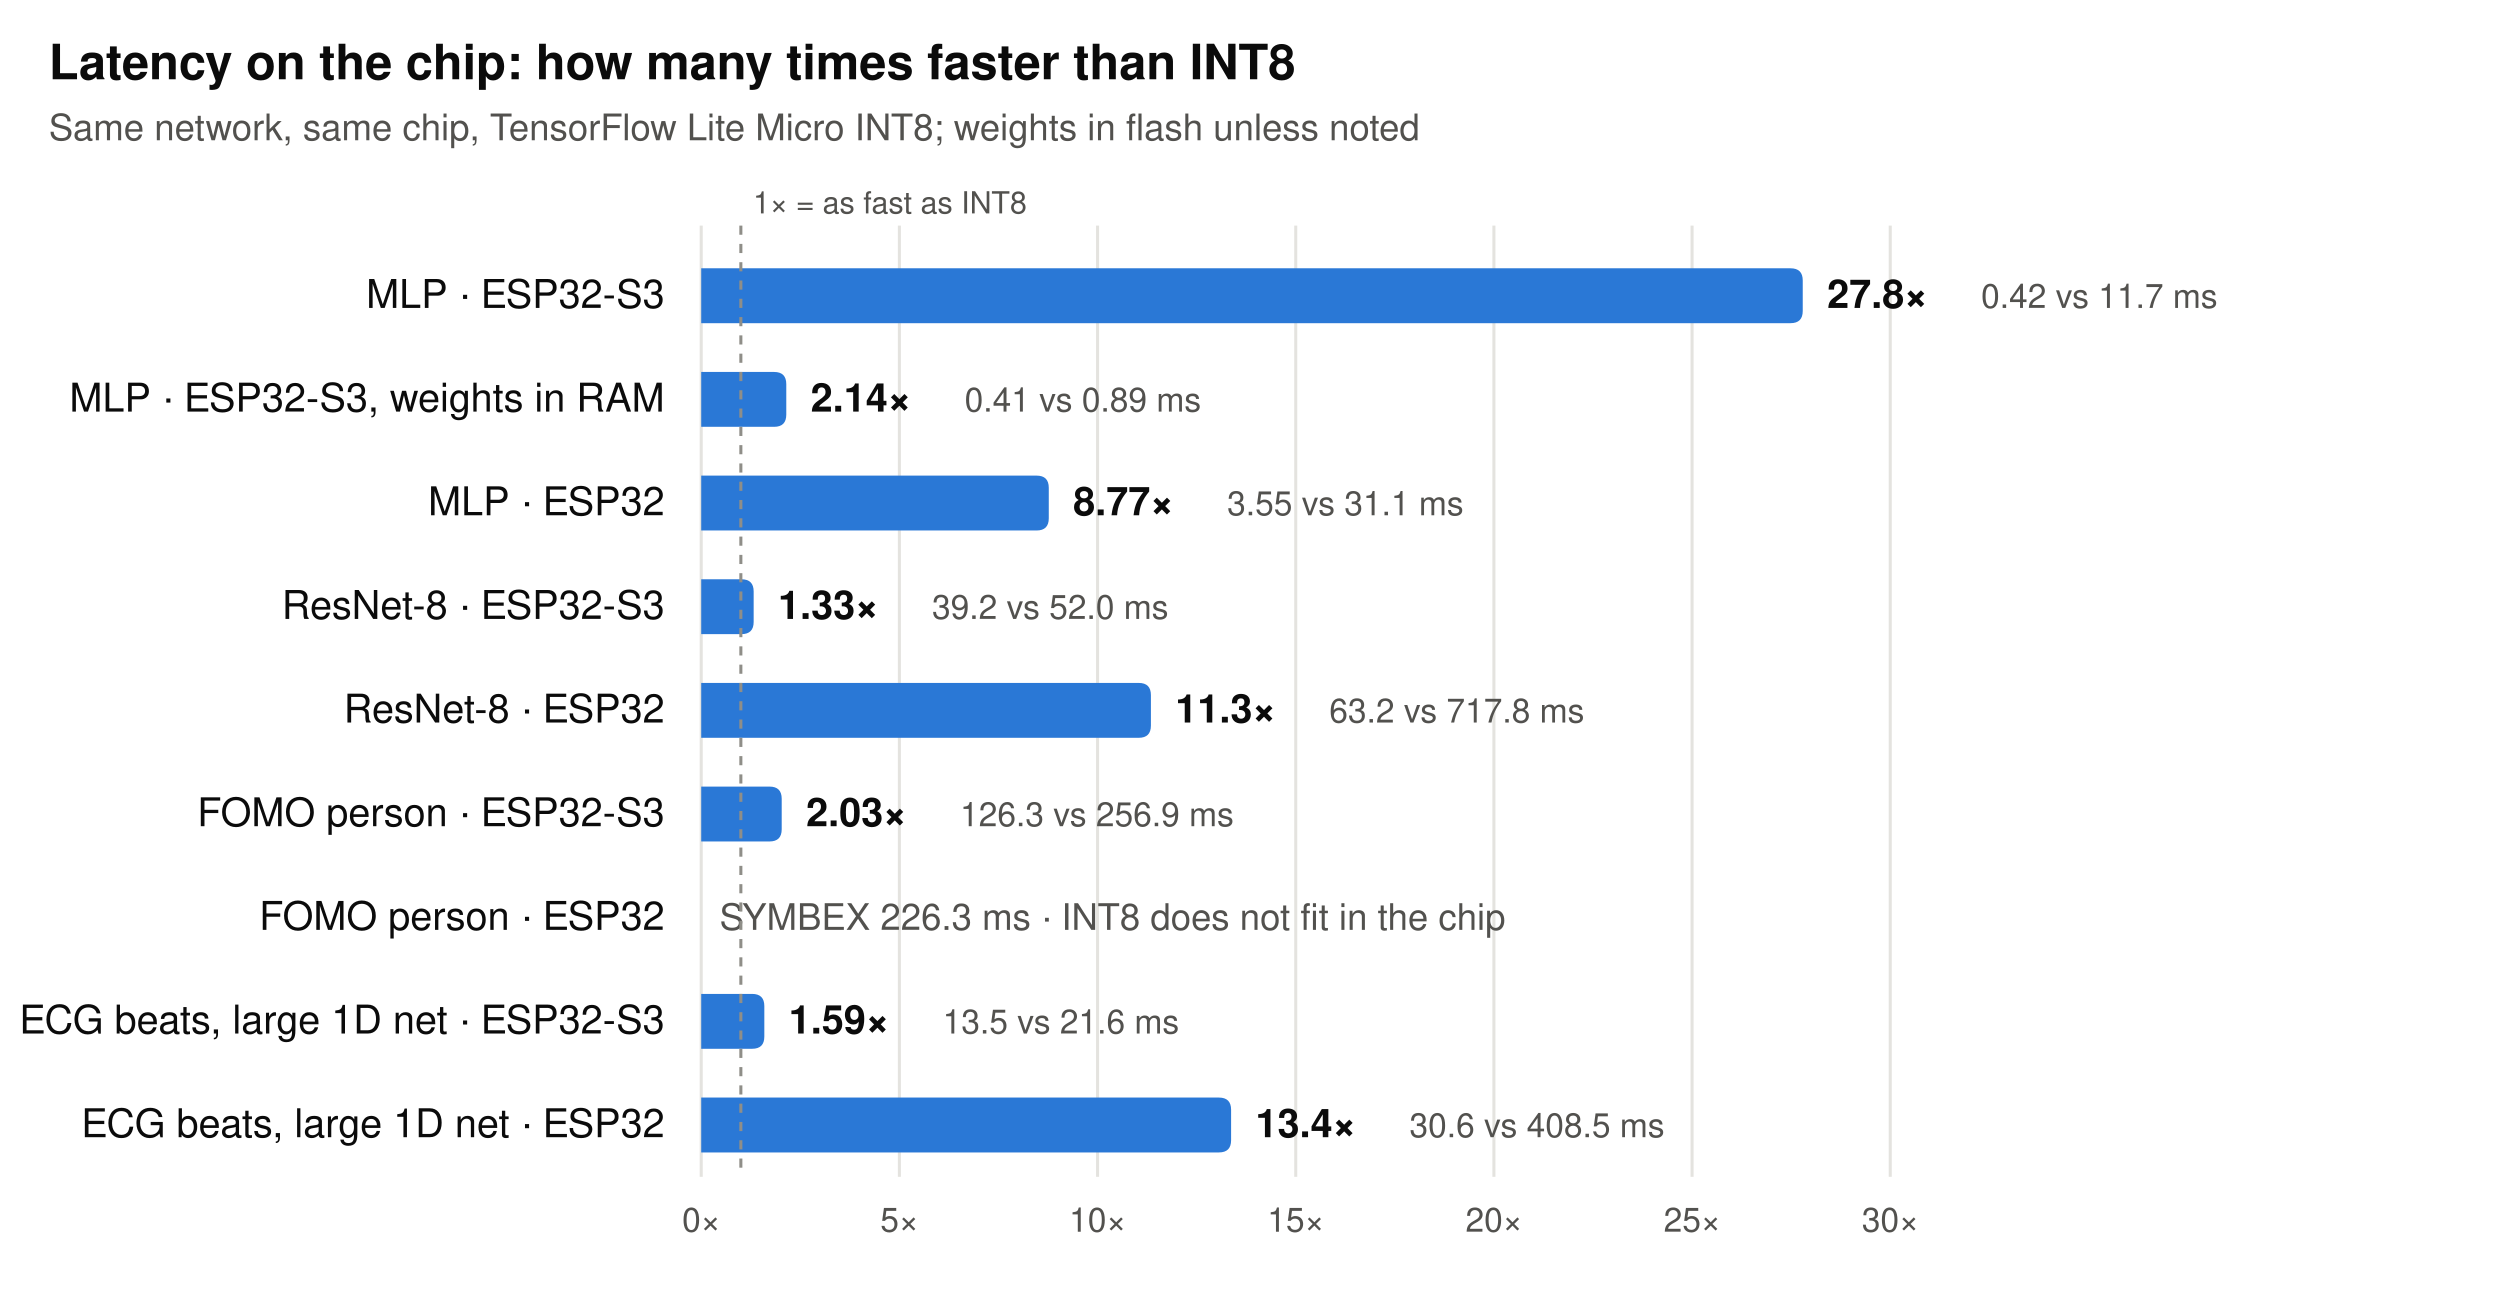
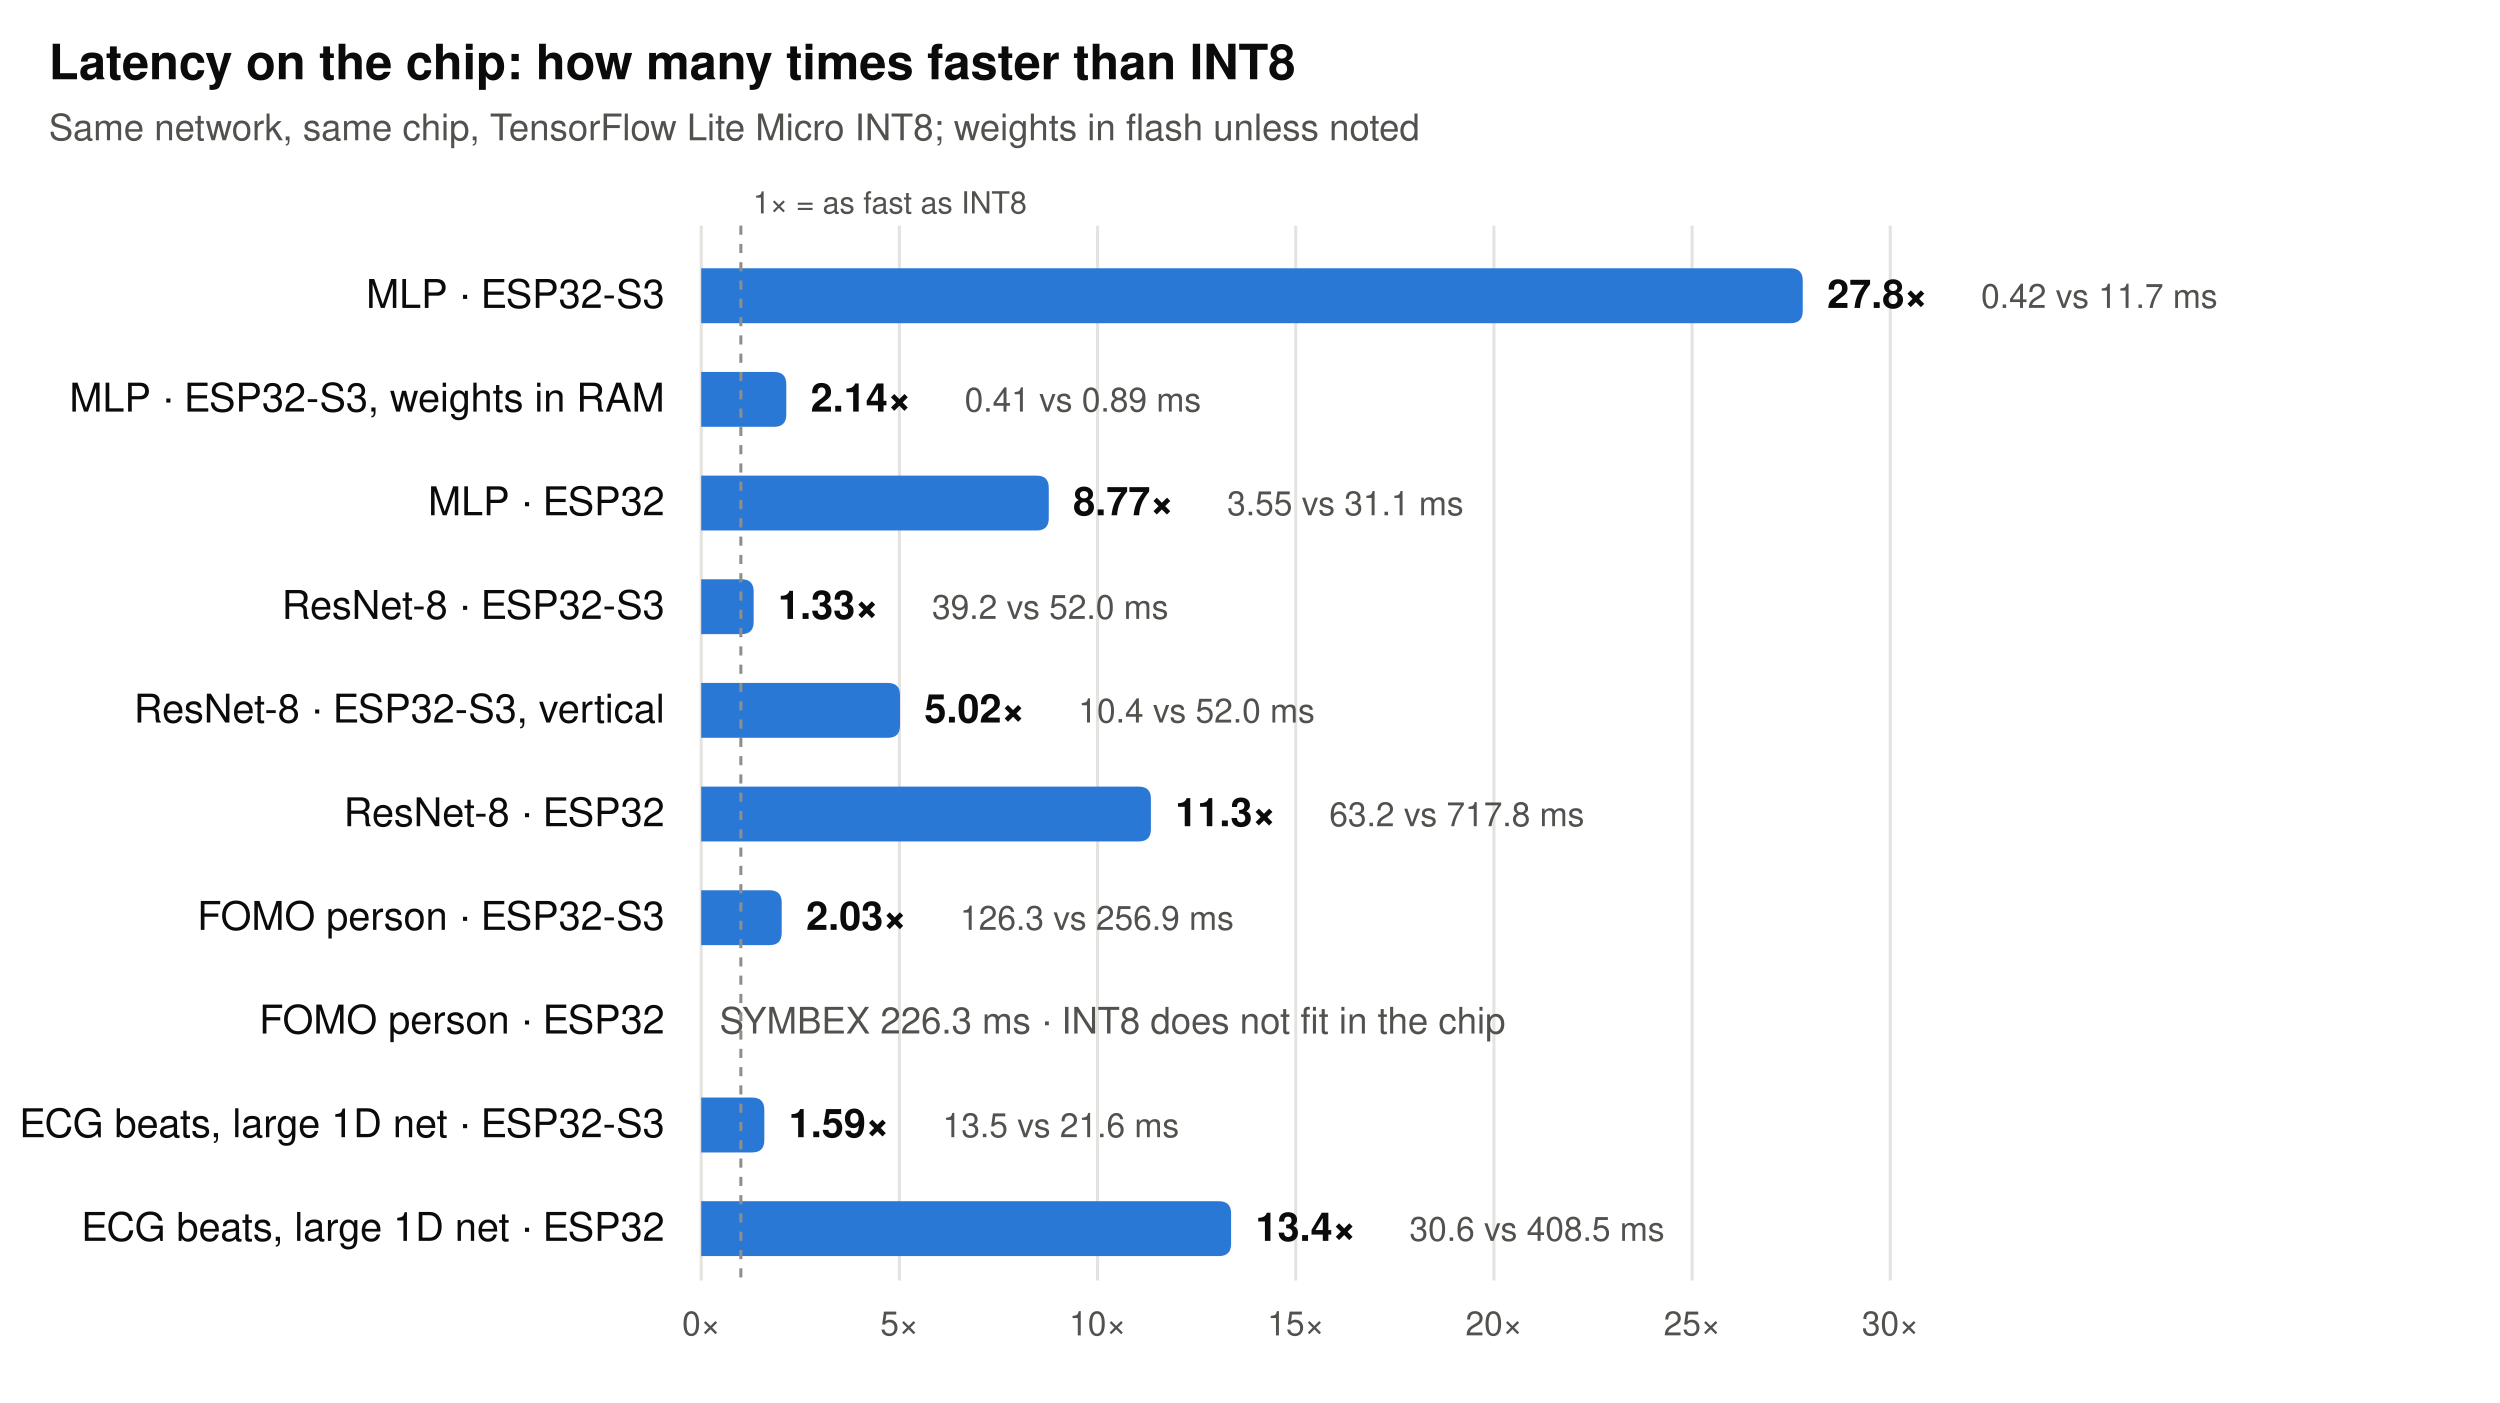
- <svg xmlns="http://www.w3.org/2000/svg" width="820" height="426" viewBox="0 0 820 426" font-family="-apple-system, 'Segoe UI', Helvetica, Arial, sans-serif" role="img">
+ <svg xmlns="http://www.w3.org/2000/svg" width="820" height="460" viewBox="0 0 820 460" font-family="-apple-system, 'Segoe UI', Helvetica, Arial, sans-serif" role="img">
  <text x="16.0" y="26.0" fill="#0b0b0b" font-size="16" text-anchor="start" font-weight="bold">Latency on the chip: how many times faster than INT8</text>
  <text x="16.0" y="46.0" fill="#52514e" font-size="12" text-anchor="start" font-weight="normal">Same network, same chip, TensorFlow Lite Micro INT8; weights in flash unless noted</text>
-   <line x1="230.0" y1="74" x2="230.0" y2="386" stroke="#e4e3df" />
-   <text x="230.0" y="404.0" fill="#52514e" font-size="11" text-anchor="middle" font-weight="normal">0×</text>
-   <line x1="295.0" y1="74" x2="295.0" y2="386" stroke="#e4e3df" />
-   <text x="295.0" y="404.0" fill="#52514e" font-size="11" text-anchor="middle" font-weight="normal">5×</text>
-   <line x1="360.0" y1="74" x2="360.0" y2="386" stroke="#e4e3df" />
-   <text x="360.0" y="404.0" fill="#52514e" font-size="11" text-anchor="middle" font-weight="normal">10×</text>
-   <line x1="425.0" y1="74" x2="425.0" y2="386" stroke="#e4e3df" />
-   <text x="425.0" y="404.0" fill="#52514e" font-size="11" text-anchor="middle" font-weight="normal">15×</text>
-   <line x1="490.0" y1="74" x2="490.0" y2="386" stroke="#e4e3df" />
-   <text x="490.0" y="404.0" fill="#52514e" font-size="11" text-anchor="middle" font-weight="normal">20×</text>
-   <line x1="555.0" y1="74" x2="555.0" y2="386" stroke="#e4e3df" />
-   <text x="555.0" y="404.0" fill="#52514e" font-size="11" text-anchor="middle" font-weight="normal">25×</text>
-   <line x1="620.0" y1="74" x2="620.0" y2="386" stroke="#e4e3df" />
-   <text x="620.0" y="404.0" fill="#52514e" font-size="11" text-anchor="middle" font-weight="normal">30×</text>
+   <line x1="230.0" y1="74" x2="230.0" y2="420" stroke="#e4e3df" />
+   <text x="230.0" y="438.0" fill="#52514e" font-size="11" text-anchor="middle" font-weight="normal">0×</text>
+   <line x1="295.0" y1="74" x2="295.0" y2="420" stroke="#e4e3df" />
+   <text x="295.0" y="438.0" fill="#52514e" font-size="11" text-anchor="middle" font-weight="normal">5×</text>
+   <line x1="360.0" y1="74" x2="360.0" y2="420" stroke="#e4e3df" />
+   <text x="360.0" y="438.0" fill="#52514e" font-size="11" text-anchor="middle" font-weight="normal">10×</text>
+   <line x1="425.0" y1="74" x2="425.0" y2="420" stroke="#e4e3df" />
+   <text x="425.0" y="438.0" fill="#52514e" font-size="11" text-anchor="middle" font-weight="normal">15×</text>
+   <line x1="490.0" y1="74" x2="490.0" y2="420" stroke="#e4e3df" />
+   <text x="490.0" y="438.0" fill="#52514e" font-size="11" text-anchor="middle" font-weight="normal">20×</text>
+   <line x1="555.0" y1="74" x2="555.0" y2="420" stroke="#e4e3df" />
+   <text x="555.0" y="438.0" fill="#52514e" font-size="11" text-anchor="middle" font-weight="normal">25×</text>
+   <line x1="620.0" y1="74" x2="620.0" y2="420" stroke="#e4e3df" />
+   <text x="620.0" y="438.0" fill="#52514e" font-size="11" text-anchor="middle" font-weight="normal">30×</text>
  <text x="218.0" y="101.0" fill="#0b0b0b" font-size="13" text-anchor="end" font-weight="normal">MLP · ESP32-S3</text>
  <path d="M230.0,88.0 H587.3 Q591.3,88.0 591.3,92.0 V102.0 Q591.3,106.0 587.3,106.0 H230.0 Z" fill="#2a78d6" />
  <text x="599.3" y="101.0" fill="#0b0b0b" font-size="13" text-anchor="start" font-weight="bold">27.8×</text>
  <text x="649.8" y="101.0" fill="#52514e" font-size="11" text-anchor="start" font-weight="normal">0.42 vs 11.7 ms</text>
  <text x="218.0" y="135.0" fill="#0b0b0b" font-size="13" text-anchor="end" font-weight="normal">MLP · ESP32-S3, weights in RAM</text>
  <path d="M230.0,122.0 H253.9 Q257.9,122.0 257.9,126.0 V136.0 Q257.9,140.0 253.9,140.0 H230.0 Z" fill="#2a78d6" />
  <text x="265.9" y="135.0" fill="#0b0b0b" font-size="13" text-anchor="start" font-weight="bold">2.14×</text>
  <text x="316.4" y="135.0" fill="#52514e" font-size="11" text-anchor="start" font-weight="normal">0.41 vs 0.89 ms</text>
  <text x="218.0" y="169.0" fill="#0b0b0b" font-size="13" text-anchor="end" font-weight="normal">MLP · ESP32</text>
  <path d="M230.0,156.0 H340.0 Q344.0,156.0 344.0,160.0 V170.0 Q344.0,174.0 340.0,174.0 H230.0 Z" fill="#2a78d6" />
  <text x="352.0" y="169.0" fill="#0b0b0b" font-size="13" text-anchor="start" font-weight="bold">8.77×</text>
  <text x="402.5" y="169.0" fill="#52514e" font-size="11" text-anchor="start" font-weight="normal">3.55 vs 31.1 ms</text>
  <text x="218.0" y="203.0" fill="#0b0b0b" font-size="13" text-anchor="end" font-weight="normal">ResNet-8 · ESP32-S3</text>
  <path d="M230.0,190.0 H243.2 Q247.2,190.0 247.2,194.0 V204.0 Q247.2,208.0 243.2,208.0 H230.0 Z" fill="#2a78d6" />
  <text x="255.2" y="203.0" fill="#0b0b0b" font-size="13" text-anchor="start" font-weight="bold">1.33×</text>
  <text x="305.7" y="203.0" fill="#52514e" font-size="11" text-anchor="start" font-weight="normal">39.2 vs 52.0 ms</text>
-   <text x="218.0" y="237.0" fill="#0b0b0b" font-size="13" text-anchor="end" font-weight="normal">ResNet-8 · ESP32</text>
-   <path d="M230.0,224.0 H373.5 Q377.5,224.0 377.5,228.0 V238.0 Q377.5,242.0 373.5,242.0 H230.0 Z" fill="#2a78d6" />
-   <text x="385.5" y="237.0" fill="#0b0b0b" font-size="13" text-anchor="start" font-weight="bold">11.3×</text>
-   <text x="436.0" y="237.0" fill="#52514e" font-size="11" text-anchor="start" font-weight="normal">63.2 vs 717.8 ms</text>
-   <text x="218.0" y="271.0" fill="#0b0b0b" font-size="13" text-anchor="end" font-weight="normal">FOMO person · ESP32-S3</text>
-   <path d="M230.0,258.0 H252.4 Q256.4,258.0 256.4,262.0 V272.0 Q256.4,276.0 252.4,276.0 H230.0 Z" fill="#2a78d6" />
-   <text x="264.4" y="271.0" fill="#0b0b0b" font-size="13" text-anchor="start" font-weight="bold">2.03×</text>
-   <text x="314.9" y="271.0" fill="#52514e" font-size="11" text-anchor="start" font-weight="normal">126.3 vs 256.9 ms</text>
-   <text x="218.0" y="305.0" fill="#0b0b0b" font-size="13" text-anchor="end" font-weight="normal">FOMO person · ESP32</text>
-   <text x="236.0" y="305.0" fill="#52514e" font-size="12" text-anchor="start" font-weight="normal">SYMBEX 226.3 ms · INT8 does not fit in the chip</text>
-   <text x="218.0" y="339.0" fill="#0b0b0b" font-size="13" text-anchor="end" font-weight="normal">ECG beats, large 1D net · ESP32-S3</text>
-   <path d="M230.0,326.0 H246.7 Q250.7,326.0 250.7,330.0 V340.0 Q250.7,344.0 246.7,344.0 H230.0 Z" fill="#2a78d6" />
-   <text x="258.7" y="339.0" fill="#0b0b0b" font-size="13" text-anchor="start" font-weight="bold">1.59×</text>
-   <text x="309.2" y="339.0" fill="#52514e" font-size="11" text-anchor="start" font-weight="normal">13.5 vs 21.6 ms</text>
-   <text x="218.0" y="373.0" fill="#0b0b0b" font-size="13" text-anchor="end" font-weight="normal">ECG beats, large 1D net · ESP32</text>
-   <path d="M230.0,360.0 H399.8 Q403.8,360.0 403.8,364.0 V374.0 Q403.8,378.0 399.8,378.0 H230.0 Z" fill="#2a78d6" />
-   <text x="411.8" y="373.0" fill="#0b0b0b" font-size="13" text-anchor="start" font-weight="bold">13.4×</text>
-   <text x="462.3" y="373.0" fill="#52514e" font-size="11" text-anchor="start" font-weight="normal">30.6 vs 408.5 ms</text>
-   <line x1="243.0" y1="74" x2="243.0" y2="386" stroke="#8f8e88" stroke-dasharray="3 3" />
+   <text x="218.0" y="237.0" fill="#0b0b0b" font-size="13" text-anchor="end" font-weight="normal">ResNet-8 · ESP32-S3, vertical</text>
+   <path d="M230.0,224.0 H291.2 Q295.2,224.0 295.2,228.0 V238.0 Q295.2,242.0 291.2,242.0 H230.0 Z" fill="#2a78d6" />
+   <text x="303.2" y="237.0" fill="#0b0b0b" font-size="13" text-anchor="start" font-weight="bold">5.02×</text>
+   <text x="353.7" y="237.0" fill="#52514e" font-size="11" text-anchor="start" font-weight="normal">10.4 vs 52.0 ms</text>
+   <text x="218.0" y="271.0" fill="#0b0b0b" font-size="13" text-anchor="end" font-weight="normal">ResNet-8 · ESP32</text>
+   <path d="M230.0,258.0 H373.5 Q377.5,258.0 377.5,262.0 V272.0 Q377.5,276.0 373.5,276.0 H230.0 Z" fill="#2a78d6" />
+   <text x="385.5" y="271.0" fill="#0b0b0b" font-size="13" text-anchor="start" font-weight="bold">11.3×</text>
+   <text x="436.0" y="271.0" fill="#52514e" font-size="11" text-anchor="start" font-weight="normal">63.2 vs 717.8 ms</text>
+   <text x="218.0" y="305.0" fill="#0b0b0b" font-size="13" text-anchor="end" font-weight="normal">FOMO person · ESP32-S3</text>
+   <path d="M230.0,292.0 H252.4 Q256.4,292.0 256.4,296.0 V306.0 Q256.4,310.0 252.4,310.0 H230.0 Z" fill="#2a78d6" />
+   <text x="264.4" y="305.0" fill="#0b0b0b" font-size="13" text-anchor="start" font-weight="bold">2.03×</text>
+   <text x="314.9" y="305.0" fill="#52514e" font-size="11" text-anchor="start" font-weight="normal">126.3 vs 256.9 ms</text>
+   <text x="218.0" y="339.0" fill="#0b0b0b" font-size="13" text-anchor="end" font-weight="normal">FOMO person · ESP32</text>
+   <text x="236.0" y="339.0" fill="#52514e" font-size="12" text-anchor="start" font-weight="normal">SYMBEX 226.3 ms · INT8 does not fit in the chip</text>
+   <text x="218.0" y="373.0" fill="#0b0b0b" font-size="13" text-anchor="end" font-weight="normal">ECG beats, large 1D net · ESP32-S3</text>
+   <path d="M230.0,360.0 H246.7 Q250.7,360.0 250.7,364.0 V374.0 Q250.7,378.0 246.7,378.0 H230.0 Z" fill="#2a78d6" />
+   <text x="258.7" y="373.0" fill="#0b0b0b" font-size="13" text-anchor="start" font-weight="bold">1.59×</text>
+   <text x="309.2" y="373.0" fill="#52514e" font-size="11" text-anchor="start" font-weight="normal">13.5 vs 21.6 ms</text>
+   <text x="218.0" y="407.0" fill="#0b0b0b" font-size="13" text-anchor="end" font-weight="normal">ECG beats, large 1D net · ESP32</text>
+   <path d="M230.0,394.0 H399.8 Q403.8,394.0 403.8,398.0 V408.0 Q403.8,412.0 399.8,412.0 H230.0 Z" fill="#2a78d6" />
+   <text x="411.8" y="407.0" fill="#0b0b0b" font-size="13" text-anchor="start" font-weight="bold">13.4×</text>
+   <text x="462.3" y="407.0" fill="#52514e" font-size="11" text-anchor="start" font-weight="normal">30.6 vs 408.5 ms</text>
+   <line x1="243.0" y1="74" x2="243.0" y2="420" stroke="#8f8e88" stroke-dasharray="3 3" />
  <text x="247.0" y="70.0" fill="#52514e" font-size="10" text-anchor="start" font-weight="normal">1× = as fast as INT8</text>
</svg>
